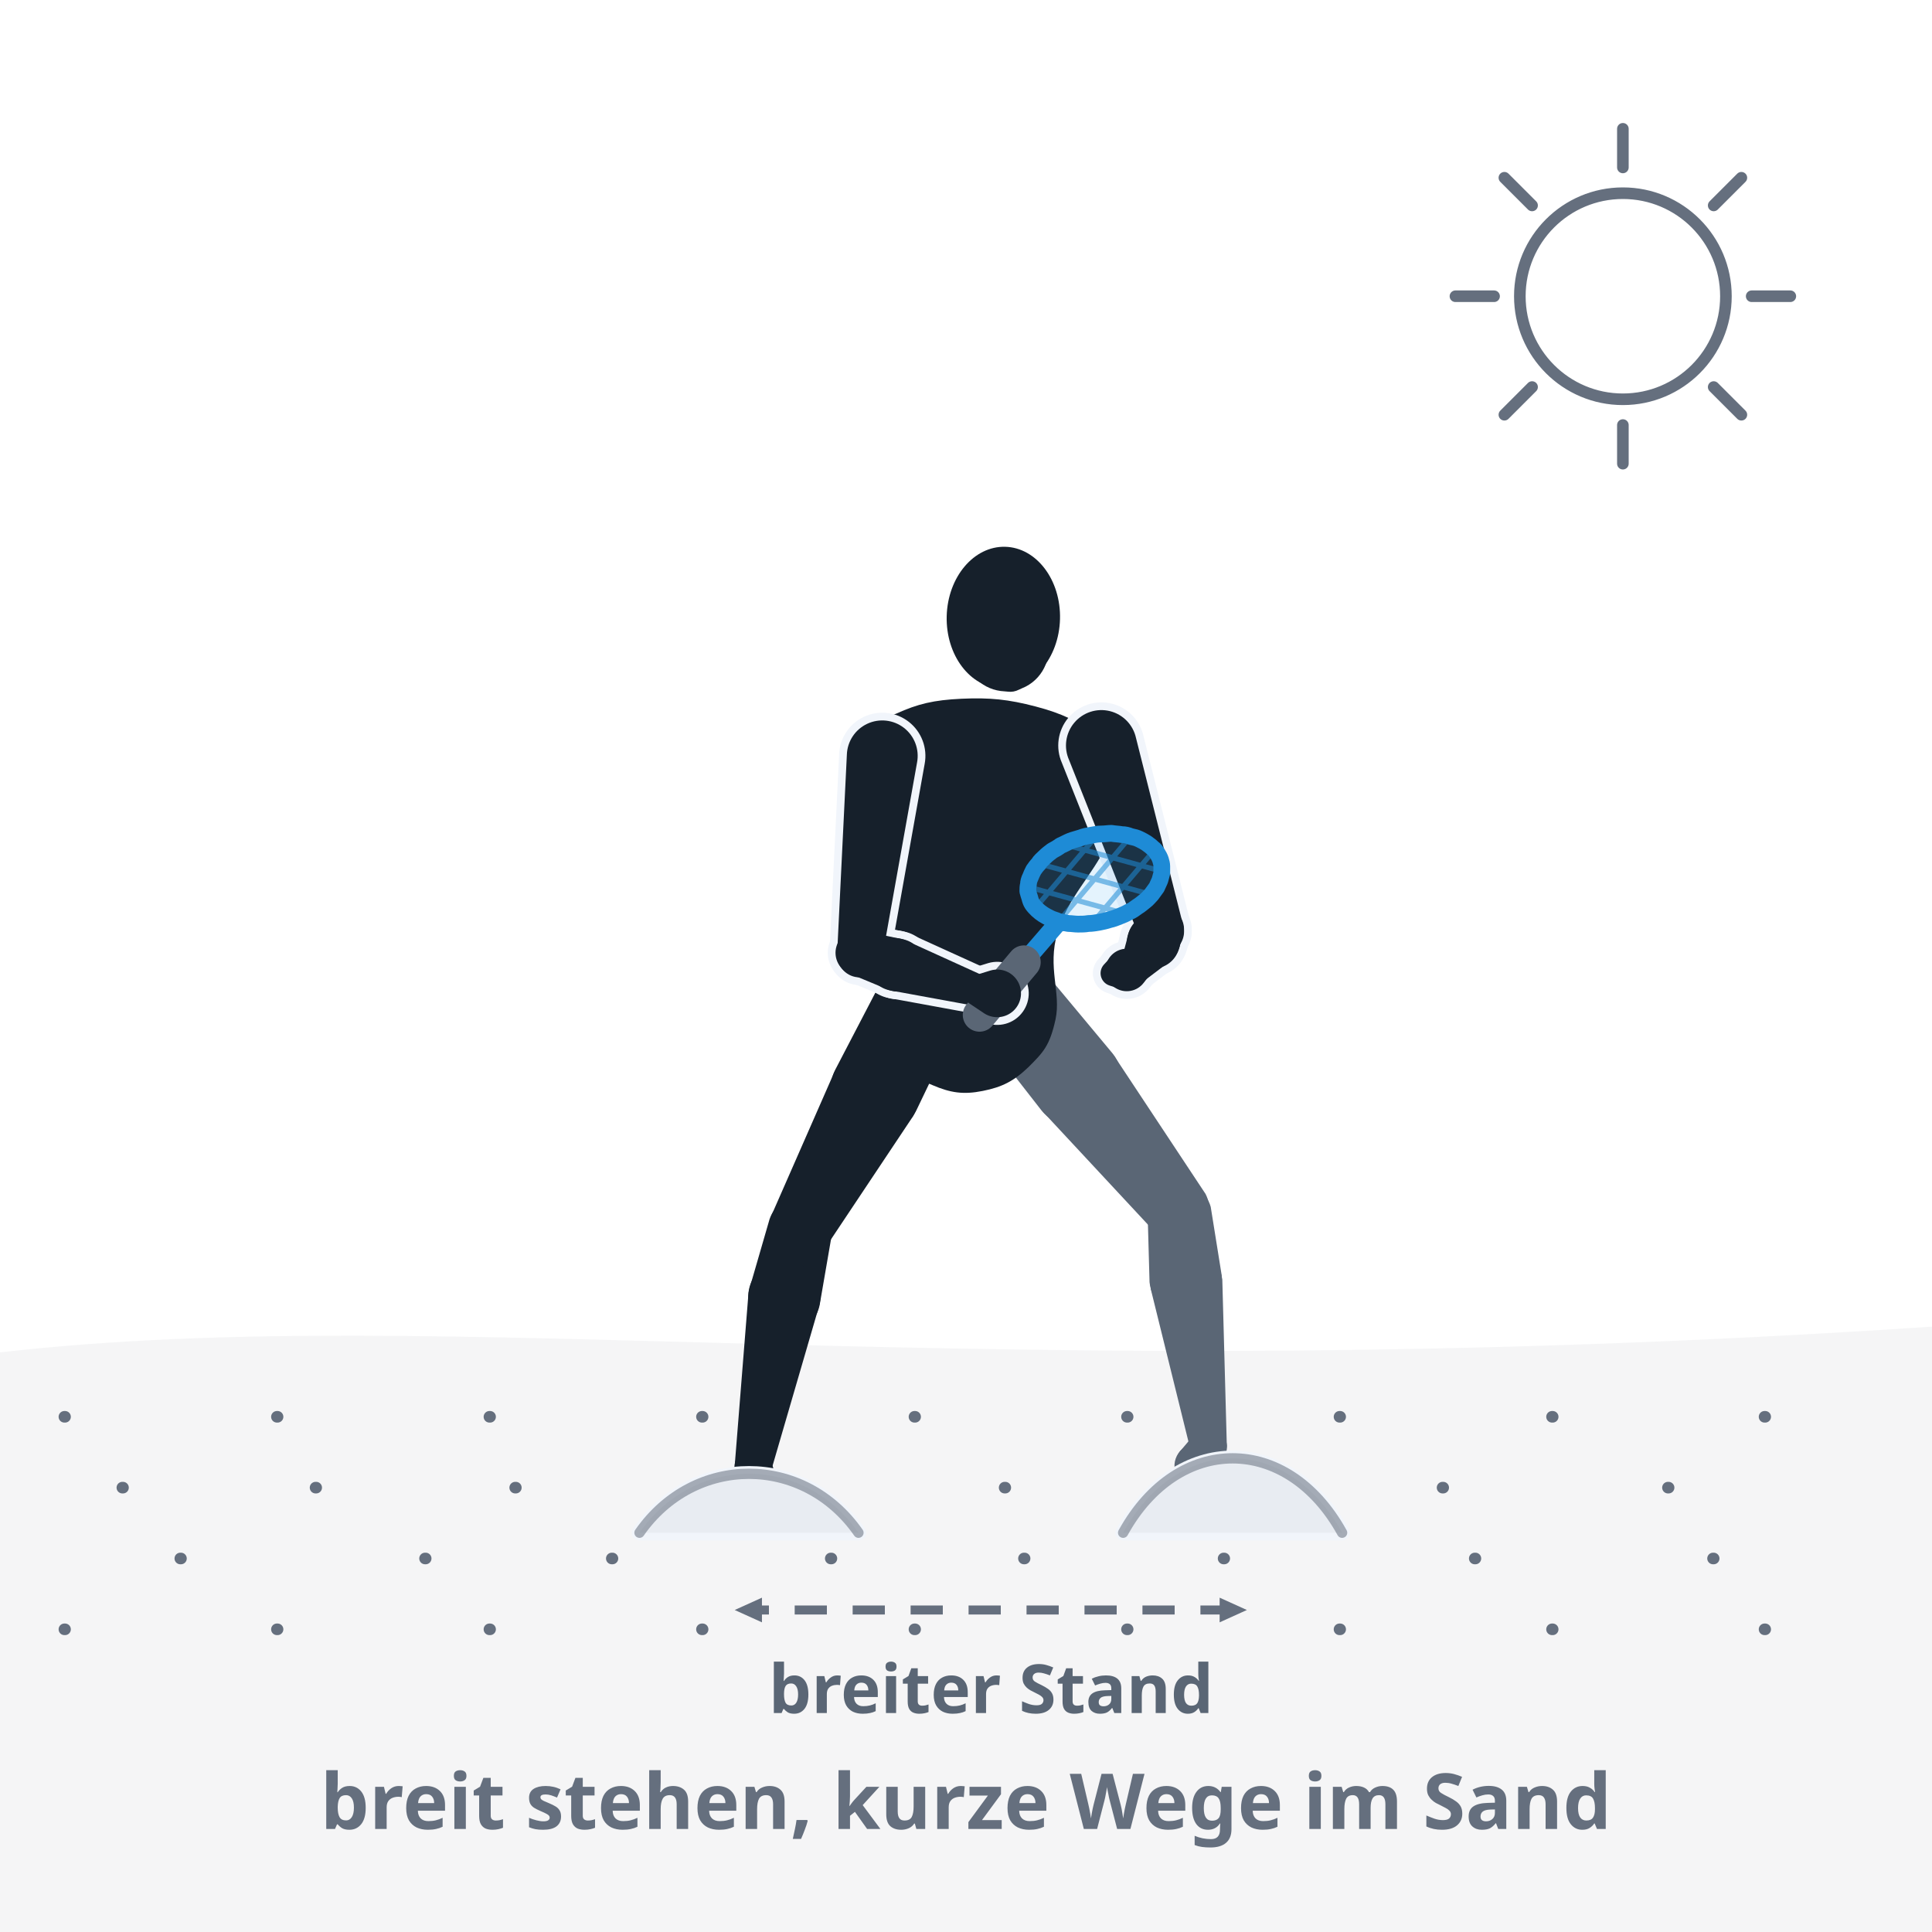
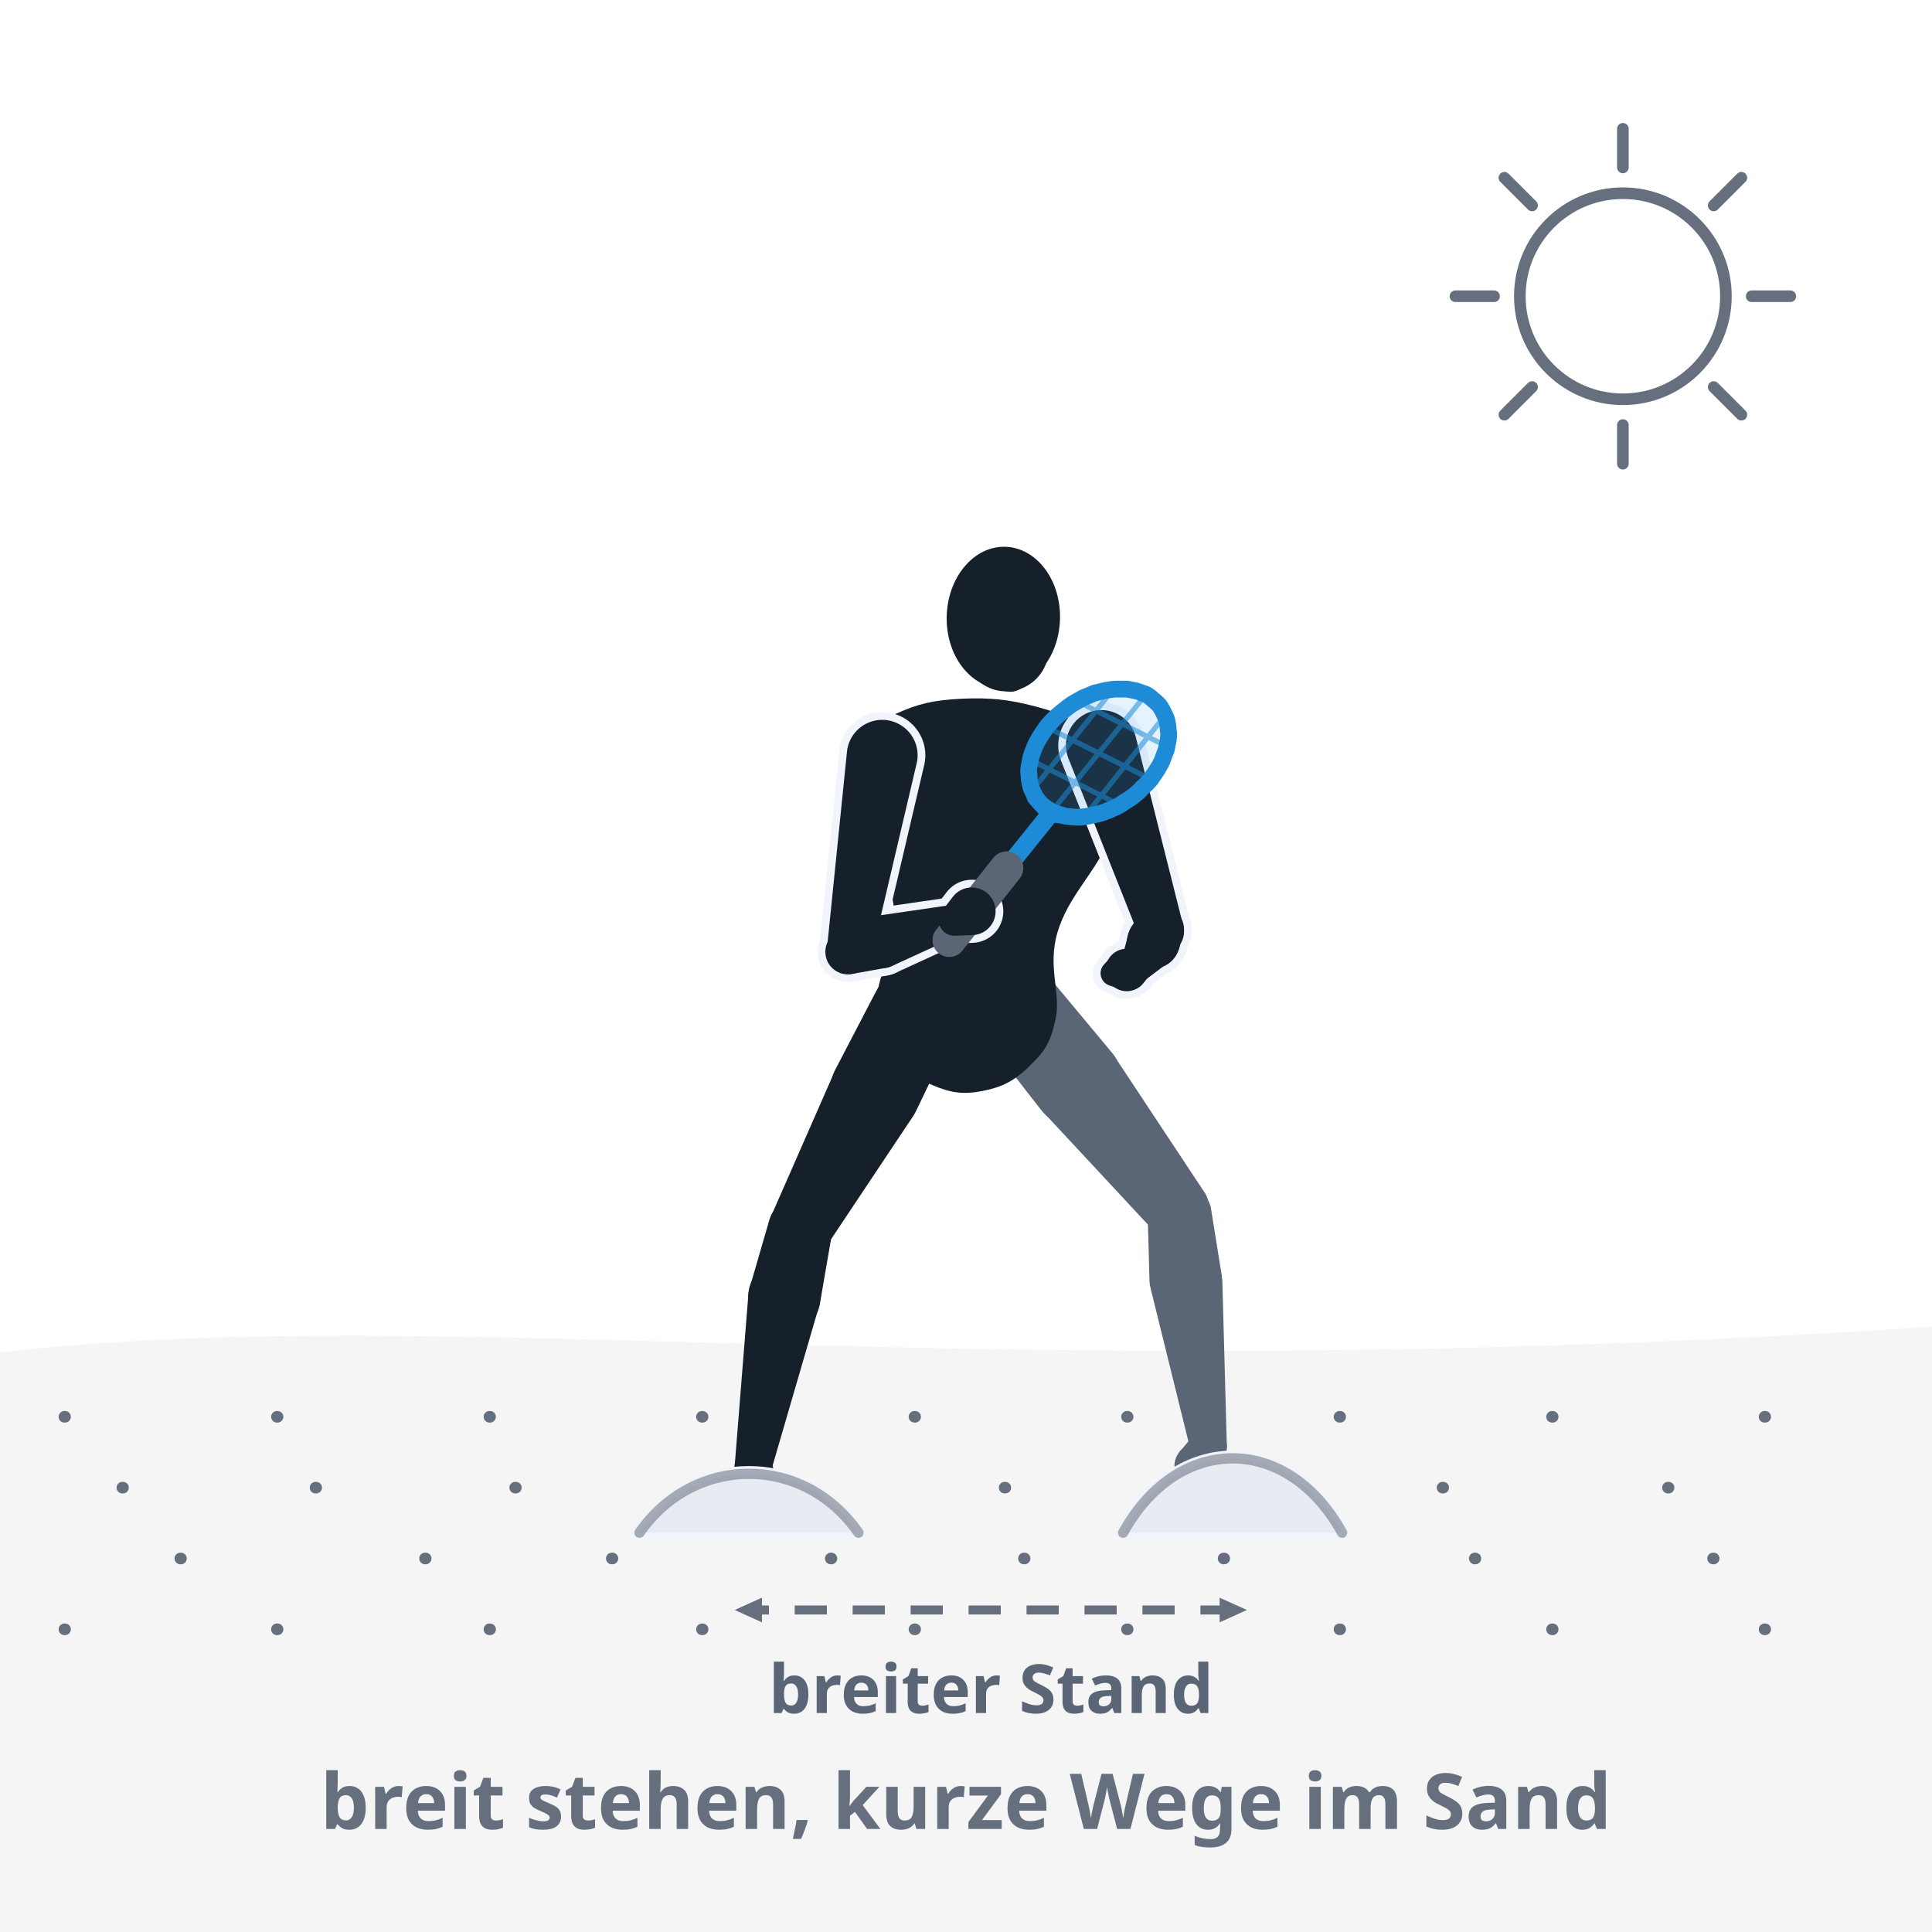
<svg xmlns="http://www.w3.org/2000/svg" viewBox="0 0 300 300" role="img" data-quelle="figuren" aria-label="Beachminton: Ein Spieler steht im Sand in breitem, tiefem Stand, die Knie gebeugt, den Schläger vor dem Körper. Seine Füße sinken leicht in den Sand ein. Oben rechts steht die Sonne.">
  <style>
    .s-k{fill:var(--tinte,#16202b)}
    .s-f{fill:var(--tinte-2,#5a6675)}
    .s-x{fill:var(--flaeche-2,#f1f5fb);stroke:var(--flaeche-2,#f1f5fb);stroke-width:2.4;stroke-linejoin:round}
    .s-rf{fill:var(--primaer,#38a4f1);opacity:.14}
    .s-rs{fill:none;stroke:var(--primaer-dunkel,#1e8bd6);stroke-width:.8;opacity:.55}
    .s-rr{fill:none;stroke:var(--primaer-dunkel,#1e8bd6);stroke-width:2.6;stroke-linejoin:round}
    .s-rh{fill:none;stroke:var(--primaer-dunkel,#1e8bd6);stroke-width:2.1;stroke-linecap:round;stroke-linejoin:round}
    .s-rsch{fill:none;stroke:var(--primaer-dunkel,#1e8bd6);stroke-width:2.8;stroke-linecap:round}
    .s-rg{fill:none;stroke:var(--tinte-2,#5a6675);stroke-width:5.2;stroke-linecap:round}
    .s-blick{fill:none;stroke:var(--tinte-3,#656f7e);stroke-width:1.8;stroke-dasharray:.1 5;stroke-linecap:round}
    .s-mkg{fill:var(--tinte-3,#656f7e)}
    .s-sonne{fill:none;stroke:var(--tinte-3,#656f7e);stroke-width:1.8;stroke-linecap:round}
    .s-feld{fill:var(--tinte-3,#656f7e);opacity:.07}
    .s-boden{fill:none;stroke:var(--tinte-3,#656f7e);stroke-width:1.6;opacity:.55;stroke-linecap:round}
    .s-lab{fill:var(--tinte-2,#5a6675);font:600 10.5px/1 system-ui,sans-serif}
    .s-hilf{fill:none;stroke:var(--tinte-3,#656f7e);stroke-width:1.4;stroke-dasharray:5 4}
    .st{fill:var(--tinte-3,#656f7e);font:600 12px/1 system-ui,sans-serif;text-anchor:middle}
  </style>
  <defs>
    <marker id="p078" viewBox="0 0 10 10" markerWidth="3.6" markerHeight="3.6" refX="5" refY="5" orient="auto">
      <path d="M1,1.2 L9.4,5 L1,8.8 Z" class="s-mkg" />
    </marker>
    <marker id="q078" viewBox="0 0 10 10" markerWidth="3.6" markerHeight="3.6" refX="5" refY="5" orient="auto-start-reverse">
      <path d="M1,1.2 L9.4,5 L1,8.8 Z" class="s-mkg" />
    </marker>
  </defs>
  <path class="s-sonne" d="M236,46a16,16 0 1 0 32,0a16,16 0 1 0 -32,0ZM272,46L278,46M266.1,60.1L270.4,64.4M252,66L252,72M237.9,60.1L233.6,64.4M232,46L226,46M237.9,31.9L233.6,27.6M252,26L252,20M266.1,31.9L270.4,27.6" />
  <path class="s-feld" d="M0,210C70,202 150,216 300,206L300,300L0,300Z" />
  <path class="s-blick" d="M10,220h0.1M43,220h0.1M76,220h0.1M109,220h0.1M142,220h0.1M175,220h0.1M208,220h0.1M241,220h0.1M274,220h0.1M19,231h0.1M49,231h0.1M80,231h0.1M119,231h0.1M156,231h0.1M188,231h0.1M224,231h0.1M259,231h0.1M28,242h0.1M66,242h0.1M95,242h0.1M129,242h0.1M159,242h0.1M190,242h0.1M229,242h0.1M266,242h0.1M10,253h0.1M43,253h0.1M76,253h0.1M109,253h0.1M142,253h0.1M175,253h0.1M208,253h0.1M241,253h0.1M274,253h0.1" />
  <g class="s-f">
    <path d="M152.5,160.6L161.7,172.4A7,7 0 1 0 172.7,163.5L163.2,152.1A6.8,6.8 0 0 0 152.5,160.6Z" />
    <path d="M162.1,172.8L179.5,191.5A5,5 0 0 0 187.2,185.4L173.1,164.1A7,7 0 1 0 162.1,172.8Z" />
    <path d="M178.2,188.3L178.5,199.1A5.6,5.6 0 1 0 189.7,198L188,187.4A5,5 0 0 0 178.2,188.3Z" />
    <path d="M178.7,200.2L184.9,225.3A2.9,2.9 0 0 0 190.5,224.5L189.8,198.7A5.6,5.6 0 1 0 178.7,200.2Z" />
    <path d="M185.4,222.8L183.2,225.4A3.5,3.5 0 1 0 189.3,228.8L190.4,225.5A2.9,2.9 0 0 0 185.4,222.8Z" />
    <path d="M184.9,231L193.2,233.7A3.3,3.3 0 0 0 195.3,227.5L187.2,224.4A3.5,3.5 0 1 0 184.9,231Z" />
    <path d="M193.9,233.8L197.8,234.2A2.3,2.3 0 0 0 199.3,230L196,227.8A3.3,3.3 0 1 0 193.9,233.8Z" />
  </g>
  <g class="s-k">
    <path d="M160.8,109.7C165,110.8 167.3,112 170.4,114.1C173.4,116.2 175.6,116.9 175.9,120.3C176.2,123.7 174.2,126.2 171.9,131.1C169.6,136 165.8,139.4 164.2,144.8C162.6,150.3 164.8,154.1 163.9,158.3C163,162.4 162,163.4 159.7,165.7C157.4,167.9 155.6,168.8 152.6,169.4C149.6,170 147.6,169.7 144.8,168.5C142,167.4 140.4,166.1 138.6,163.4C136.9,160.8 136.1,159.5 136.2,155.3C136.2,151 139.2,147.8 138.9,142.1C138.6,136.5 135.7,132.4 134.5,127.1C133.2,121.8 131.7,118.9 132.7,115.7C133.6,112.4 135.8,112.2 139.2,110.8C142.5,109.3 145,108.7 149.3,108.5C153.7,108.3 156.6,108.6 160.8,109.7Z" />
    <path d="M136,154L129.7,166.1A7,7 0 1 0 142.3,172.4L148.2,160.1A6.8,6.8 0 0 0 136,154Z" />
    <path d="M129.5,166.6L119.8,188.7A5,5 0 0 0 128.4,193.4L141.8,173.3A7,7 0 1 0 129.5,166.6Z" />
    <path d="M119.5,189.3L116.4,200A5.6,5.6 0 1 0 127.3,202.5L129.2,191.5A5,5 0 0 0 119.5,189.3Z" />
    <path d="M116.2,201.1L114.1,227.4A2.9,2.9 0 0 0 119.7,228.5L127.1,203.1A5.6,5.6 0 1 0 116.2,201.1Z" />
    <path d="M114.1,227.3L113.7,230.2A3.5,3.5 0 1 0 120.6,229.6L119.7,226.8A2.9,2.9 0 0 0 114.1,227.3Z" />
    <path d="M113.9,229.5L112.7,232.9A3.3,3.3 0 0 0 118.8,235.4L120.4,232.2A3.5,3.5 0 1 0 113.9,229.5Z" />
    <path d="M112.7,234.7L113,236A2.3,2.3 0 0 0 116.4,237.5L117.6,236.8A3.3,3.3 0 1 0 112.7,234.7Z" />
  </g>
  <g class="s-k">
    <ellipse cx="155.8" cy="95.9" rx="8.8" ry="11" transform="rotate(1.5 155.8 95.9)" />
    <path d="M155.4,107.3L156.5,107.4A2.9,2.9 0 0 0 158.2,107.1L159.3,106.6A6.6,6.6 0 1 0 155.4,107.3Z" />
  </g>
  <g class="s-x">
    <path d="M166,118L177,145.7A3.5,3.5 0 0 0 183.7,143.6L176.4,114.6A5.5,5.5 0 1 0 166,118Z" />
    <path d="M178,141.7L176.5,143.1A4.1,4.1 0 1 0 183,147.5L183.6,145.6A3.5,3.5 0 0 0 178,141.7Z" />
    <path d="M175.2,145.1L174,149.6A2.4,2.4 0 0 0 177.8,152.2L181.5,149.4A4.1,4.1 0 1 0 175.2,145.1Z" />
    <path d="M177.3,148L176.3,147.6A3.3,3.3 0 1 0 177.6,152.6L178.3,151.7A2.4,2.4 0 0 0 177.3,148Z" />
    <path d="M172.6,148.5L171.4,149.8A2,2 0 0 0 172.2,153L174,153.6A3.2,3.2 0 1 0 172.6,148.5Z" />
  </g>
  <g class="s-k">
    <path d="M166,118L177,145.7A3.5,3.5 0 0 0 183.7,143.6L176.4,114.6A5.5,5.5 0 1 0 166,118Z" />
    <path d="M178,141.7L176.5,143.1A4.1,4.1 0 1 0 183,147.5L183.6,145.6A3.5,3.5 0 0 0 178,141.7Z" />
    <path d="M175.2,145.1L174,149.6A2.4,2.4 0 0 0 177.8,152.2L181.5,149.4A4.1,4.1 0 1 0 175.2,145.1Z" />
  </g>
  <g class="s-k">
    <path d="M177.3,148L176.3,147.6A3.3,3.3 0 1 0 177.6,152.6L178.3,151.7A2.4,2.4 0 0 0 177.3,148Z" />
    <path d="M172.6,148.5L171.4,149.8A2,2 0 0 0 172.2,153L174,153.6A3.2,3.2 0 1 0 172.6,148.5Z" />
  </g>
  <g class="s-x">
-     <path d="M131.5,117.2L130,147.9A3.5,3.5 0 0 0 137,148.6L142.4,118.4A5.5,5.5 0 1 0 131.5,117.2Z" />
-     <path d="M132.2,151.3L137.5,153.5A4.1,4.1 0 1 0 139.9,145.8L134.3,144.6A3.5,3.5 0 0 0 132.2,151.3Z" />
-     <path d="M138.3,153.8L151.4,156.2A2.4,2.4 0 0 0 152.9,151.6L140.8,146.1A4.1,4.1 0 1 0 138.3,153.8Z" />
-     <path d="M150.5,155.8L152.9,157.4A3.7,3.7 0 1 0 153.8,150.7L151.2,151.5A2.4,2.4 0 0 0 150.5,155.8Z" />
+     <path d="M131.5,116.9L128.4,147.4A3.5,3.5 0 0 0 135.3,148.5L142.3,118.7A5.5,5.5 0 1 0 131.5,116.9Z" />
+     <path d="M132.5,151.2L137.5,150.3A4.1,4.1 0 1 0 135.2,142.5L130.5,144.5A3.5,3.5 0 0 0 132.5,151.2Z" />
+     <path d="M138.5,150L149.2,145.1A2.4,2.4 0 0 0 147.9,140.5L136.2,142.2A4.1,4.1 0 1 0 138.5,150Z" />
+     <path d="M148.3,145.3L151.1,145.2A3.7,3.7 0 1 0 148,139.2L146.3,141.4A2.4,2.4 0 0 0 148.3,145.3Z" />
  </g>
  <g class="s-k">
-     <path d="M131.5,117.2L130,147.9A3.5,3.5 0 0 0 137,148.6L142.4,118.4A5.5,5.5 0 1 0 131.5,117.2Z" />
-     <path d="M132.2,151.3L137.5,153.5A4.1,4.1 0 1 0 139.9,145.8L134.3,144.6A3.5,3.5 0 0 0 132.2,151.3Z" />
-     <path d="M138.3,153.8L151.4,156.2A2.4,2.4 0 0 0 152.9,151.6L140.8,146.1A4.1,4.1 0 1 0 138.3,153.8Z" />
+     <path d="M131.5,116.9L128.4,147.4A3.5,3.5 0 0 0 135.3,148.5L142.3,118.7A5.5,5.5 0 1 0 131.5,116.9Z" />
+     <path d="M132.5,151.2L137.5,150.3A4.1,4.1 0 1 0 135.2,142.5L130.5,144.5A3.5,3.5 0 0 0 132.5,151.2Z" />
+     <path d="M138.5,150L149.2,145.1A2.4,2.4 0 0 0 147.9,140.5L136.2,142.2A4.1,4.1 0 1 0 138.5,150Z" />
  </g>
-   <path class="s-rf" d="M175.6,129.9C175.1,129.7 174.7,129.6 174.2,129.6C173.7,129.5 173.1,129.5 172.6,129.4C172.1,129.4 171.6,129.5 171,129.5C170.5,129.5 169.9,129.6 169.4,129.7C168.8,129.8 168.3,129.9 167.8,130.1C167.2,130.3 166.7,130.4 166.2,130.6C165.7,130.8 165.2,131.1 164.7,131.3C164.3,131.6 163.8,131.9 163.4,132.1C163,132.4 162.6,132.7 162.2,133.1C161.9,133.4 161.5,133.7 161.3,134.1C161,134.4 160.7,134.8 160.5,135.1C160.3,135.5 160.1,135.9 160,136.2C159.8,136.6 159.7,137 159.7,137.3C159.6,137.7 159.6,138 159.6,138.4C159.7,138.8 159.8,139.1 159.9,139.4C160,139.8 160.1,140.1 160.3,140.4C160.5,140.7 160.8,141 161.1,141.3C161.3,141.5 161.7,141.8 162,142C162.3,142.2 162.7,142.4 163.1,142.6C163.5,142.8 164,142.9 164.4,143.1C164.9,143.2 165.4,143.3 165.9,143.4C166.4,143.4 166.9,143.5 167.4,143.5C167.9,143.5 168.5,143.5 169,143.4C169.6,143.4 170.1,143.3 170.7,143.2C171.2,143.1 171.7,143 172.3,142.8C172.8,142.7 173.3,142.5 173.8,142.3C174.3,142.1 174.8,141.9 175.3,141.6C175.8,141.4 176.2,141.1 176.6,140.8C177.1,140.5 177.4,140.2 177.8,139.9C178.2,139.6 178.5,139.2 178.8,138.9C179.1,138.5 179.3,138.2 179.6,137.8C179.8,137.4 179.9,137.1 180.1,136.7C180.2,136.3 180.3,136 180.4,135.6C180.4,135.2 180.4,134.9 180.4,134.5C180.4,134.2 180.3,133.8 180.2,133.5C180.1,133.2 179.9,132.8 179.7,132.5C179.5,132.2 179.3,131.9 179,131.7C178.7,131.4 178.4,131.2 178,130.9C177.7,130.7 177.3,130.5 176.9,130.3C176.5,130.1 176.1,130 175.6,129.9Z" />
-   <path class="s-rs" d="M169.9,143L178.9,132.4M164.8,142.6L175.2,130.3M161.1,140.6L170.1,130M174.1,141.7L160.3,137.9M178,138.7L162,134.3M179.7,135.1L165.9,131.3" />
-   <path class="s-rh" d="M168.3,143.6L164.1,143.5L161.3,141.7" />
-   <path class="s-rsch" d="M159,149.4L164.1,143.5" />
-   <path class="s-rr" d="M175.6,129.9C175.1,129.7 174.7,129.6 174.2,129.6C173.7,129.5 173.1,129.5 172.6,129.4C172.1,129.4 171.6,129.5 171,129.5C170.5,129.5 169.9,129.6 169.4,129.7C168.8,129.8 168.3,129.9 167.8,130.1C167.2,130.3 166.7,130.4 166.2,130.6C165.7,130.8 165.2,131.1 164.7,131.3C164.3,131.6 163.8,131.9 163.4,132.1C163,132.4 162.6,132.7 162.2,133.1C161.9,133.4 161.5,133.7 161.3,134.1C161,134.4 160.7,134.8 160.5,135.1C160.3,135.5 160.1,135.9 160,136.2C159.8,136.6 159.7,137 159.7,137.3C159.6,137.7 159.6,138 159.6,138.4C159.7,138.8 159.8,139.1 159.9,139.4C160,139.8 160.1,140.1 160.3,140.4C160.5,140.7 160.8,141 161.1,141.3C161.3,141.5 161.7,141.8 162,142C162.3,142.2 162.7,142.4 163.1,142.6C163.5,142.8 164,142.9 164.4,143.1C164.9,143.2 165.4,143.3 165.9,143.4C166.4,143.4 166.9,143.5 167.4,143.5C167.9,143.5 168.5,143.5 169,143.4C169.6,143.4 170.1,143.3 170.7,143.2C171.2,143.1 171.7,143 172.3,142.8C172.8,142.7 173.3,142.5 173.8,142.3C174.3,142.1 174.8,141.9 175.3,141.6C175.8,141.4 176.2,141.1 176.6,140.8C177.1,140.5 177.4,140.2 177.8,139.9C178.2,139.6 178.5,139.2 178.8,138.9C179.1,138.5 179.3,138.2 179.6,137.8C179.8,137.4 179.9,137.1 180.1,136.7C180.2,136.3 180.3,136 180.4,135.6C180.4,135.2 180.4,134.9 180.4,134.5C180.4,134.2 180.3,133.8 180.2,133.5C180.1,133.2 179.9,132.8 179.7,132.5C179.5,132.2 179.3,131.9 179,131.7C178.7,131.4 178.4,131.2 178,130.9C177.7,130.7 177.3,130.5 176.9,130.3C176.5,130.1 176.1,130 175.6,129.9Z" />
-   <path class="s-rg" d="M152.1,157.6L159,149.4" />
+   <path class="s-rf" d="M177.9,107.8C177.4,107.6 177,107.5 176.5,107.3C176,107.2 175.5,107.1 175,107C174.5,107 174,107 173.4,107C172.9,107 172.3,107.1 171.7,107.2C171.2,107.3 170.6,107.5 170,107.6C169.5,107.8 168.9,108.1 168.3,108.3C167.8,108.6 167.2,108.9 166.7,109.2C166.2,109.5 165.7,109.9 165.2,110.3C164.7,110.7 164.2,111.1 163.8,111.5C163.3,112 162.9,112.4 162.5,112.9C162.2,113.4 161.8,113.9 161.5,114.4C161.2,114.9 160.9,115.4 160.7,115.9C160.5,116.4 160.3,116.9 160.1,117.5C160,118 159.9,118.5 159.8,119C159.7,119.5 159.7,120 159.8,120.5C159.8,121 159.9,121.5 160,121.9C160.1,122.4 160.3,122.8 160.5,123.2C160.7,123.6 160.9,124 161.2,124.3C161.5,124.7 161.8,125 162.2,125.3C162.5,125.5 162.9,125.8 163.3,126C163.8,126.2 164.2,126.4 164.7,126.5C165.2,126.7 165.7,126.8 166.2,126.8C166.7,126.9 167.2,126.9 167.8,126.9C168.3,126.8 168.9,126.8 169.5,126.6C170,126.5 170.6,126.4 171.2,126.2C171.7,126 172.3,125.8 172.9,125.5C173.4,125.3 174,125 174.5,124.6C175,124.3 175.5,124 176,123.6C176.5,123.2 177,122.8 177.4,122.3C177.9,121.9 178.3,121.4 178.7,121C179,120.5 179.4,120 179.7,119.5C180,119 180.3,118.5 180.5,118C180.7,117.4 180.9,116.9 181.1,116.4C181.2,115.9 181.3,115.4 181.4,114.9C181.5,114.3 181.5,113.8 181.4,113.4C181.4,112.9 181.3,112.4 181.2,111.9C181.1,111.5 180.9,111.1 180.7,110.7C180.5,110.3 180.3,109.9 180,109.5C179.7,109.2 179.4,108.9 179,108.6C178.7,108.3 178.3,108 177.9,107.8Z" />
+   <path class="s-rs" d="M168.8,126.3L180.5,111.6M163.8,125.4L177.4,108.5M160.7,122.2L172.4,107.6M173.3,124.7L160.6,118.3M177.9,120.6L163.3,113.3M180.6,115.6L167.9,109.2" />
+   <path class="s-rh" d="M167,127.1L162.9,126.6L160.5,123.9" />
+   <path class="s-rsch" d="M156.3,134.8L162.9,126.6" />
+   <path class="s-rr" d="M177.9,107.8C177.4,107.6 177,107.5 176.5,107.3C176,107.2 175.5,107.1 175,107C174.5,107 174,107 173.4,107C172.9,107 172.3,107.1 171.7,107.2C171.2,107.3 170.6,107.5 170,107.6C169.5,107.8 168.9,108.1 168.3,108.3C167.8,108.6 167.2,108.9 166.7,109.2C166.2,109.5 165.7,109.9 165.2,110.3C164.7,110.7 164.2,111.1 163.8,111.5C163.3,112 162.9,112.4 162.5,112.9C162.2,113.4 161.8,113.9 161.5,114.4C161.2,114.9 160.9,115.4 160.7,115.9C160.5,116.4 160.3,116.9 160.1,117.5C160,118 159.9,118.5 159.8,119C159.7,119.5 159.7,120 159.8,120.5C159.8,121 159.9,121.5 160,121.9C160.1,122.4 160.3,122.8 160.5,123.2C160.7,123.6 160.9,124 161.2,124.3C161.5,124.7 161.8,125 162.2,125.3C162.5,125.5 162.9,125.8 163.3,126C163.8,126.2 164.2,126.4 164.7,126.5C165.2,126.7 165.7,126.8 166.2,126.8C166.7,126.9 167.2,126.9 167.8,126.9C168.3,126.8 168.9,126.8 169.5,126.6C170,126.5 170.6,126.4 171.2,126.2C171.7,126 172.3,125.8 172.9,125.5C173.4,125.3 174,125 174.5,124.6C175,124.3 175.5,124 176,123.6C176.5,123.2 177,122.8 177.4,122.3C177.9,121.9 178.3,121.4 178.7,121C179,120.5 179.4,120 179.7,119.5C180,119 180.3,118.5 180.5,118C180.7,117.4 180.9,116.9 181.1,116.4C181.2,115.9 181.3,115.4 181.4,114.9C181.5,114.3 181.5,113.8 181.4,113.4C181.4,112.9 181.3,112.4 181.2,111.9C181.1,111.5 180.9,111.1 180.7,110.7C180.5,110.3 180.3,109.9 180,109.5C179.7,109.2 179.4,108.9 179,108.6C178.7,108.3 178.3,108 177.9,107.8Z" />
+   <path class="s-rg" d="M147.4,146L156.3,134.8" />
  <g class="s-k">
-     <path d="M150.5,155.8L152.9,157.4A3.7,3.7 0 1 0 153.8,150.7L151.2,151.5A2.4,2.4 0 0 0 150.5,155.8Z" />
+     <path d="M148.3,145.3L151.1,145.2A3.7,3.7 0 1 0 148,139.2L146.3,141.4A2.4,2.4 0 0 0 148.3,145.3Z" />
  </g>
  <path class="s-x" d="M99.3,238C107.8,225.8 124.8,225.8 133.3,238ZM174.4,238C182.9,222.6 199.9,222.6 208.4,238Z" />
  <path class="s-feld" d="M99.3,238C107.8,225.8 124.8,225.8 133.3,238ZM174.4,238C182.9,222.6 199.9,222.6 208.4,238Z" />
  <path class="s-boden" d="M99.3,238C107.8,225.8 124.8,225.8 133.3,238M174.4,238C182.9,222.6 199.9,222.6 208.4,238" />
  <path class="s-hilf" d="M191.4,250L116.3,250" marker-start="url(#q078)" marker-end="url(#p078)" />
  <text class="s-lab" x="153.9" y="266" text-anchor="middle">breiter Stand</text>
  <text class="st" x="150" y="284">breit stehen, kurze Wege im Sand</text>
</svg>
